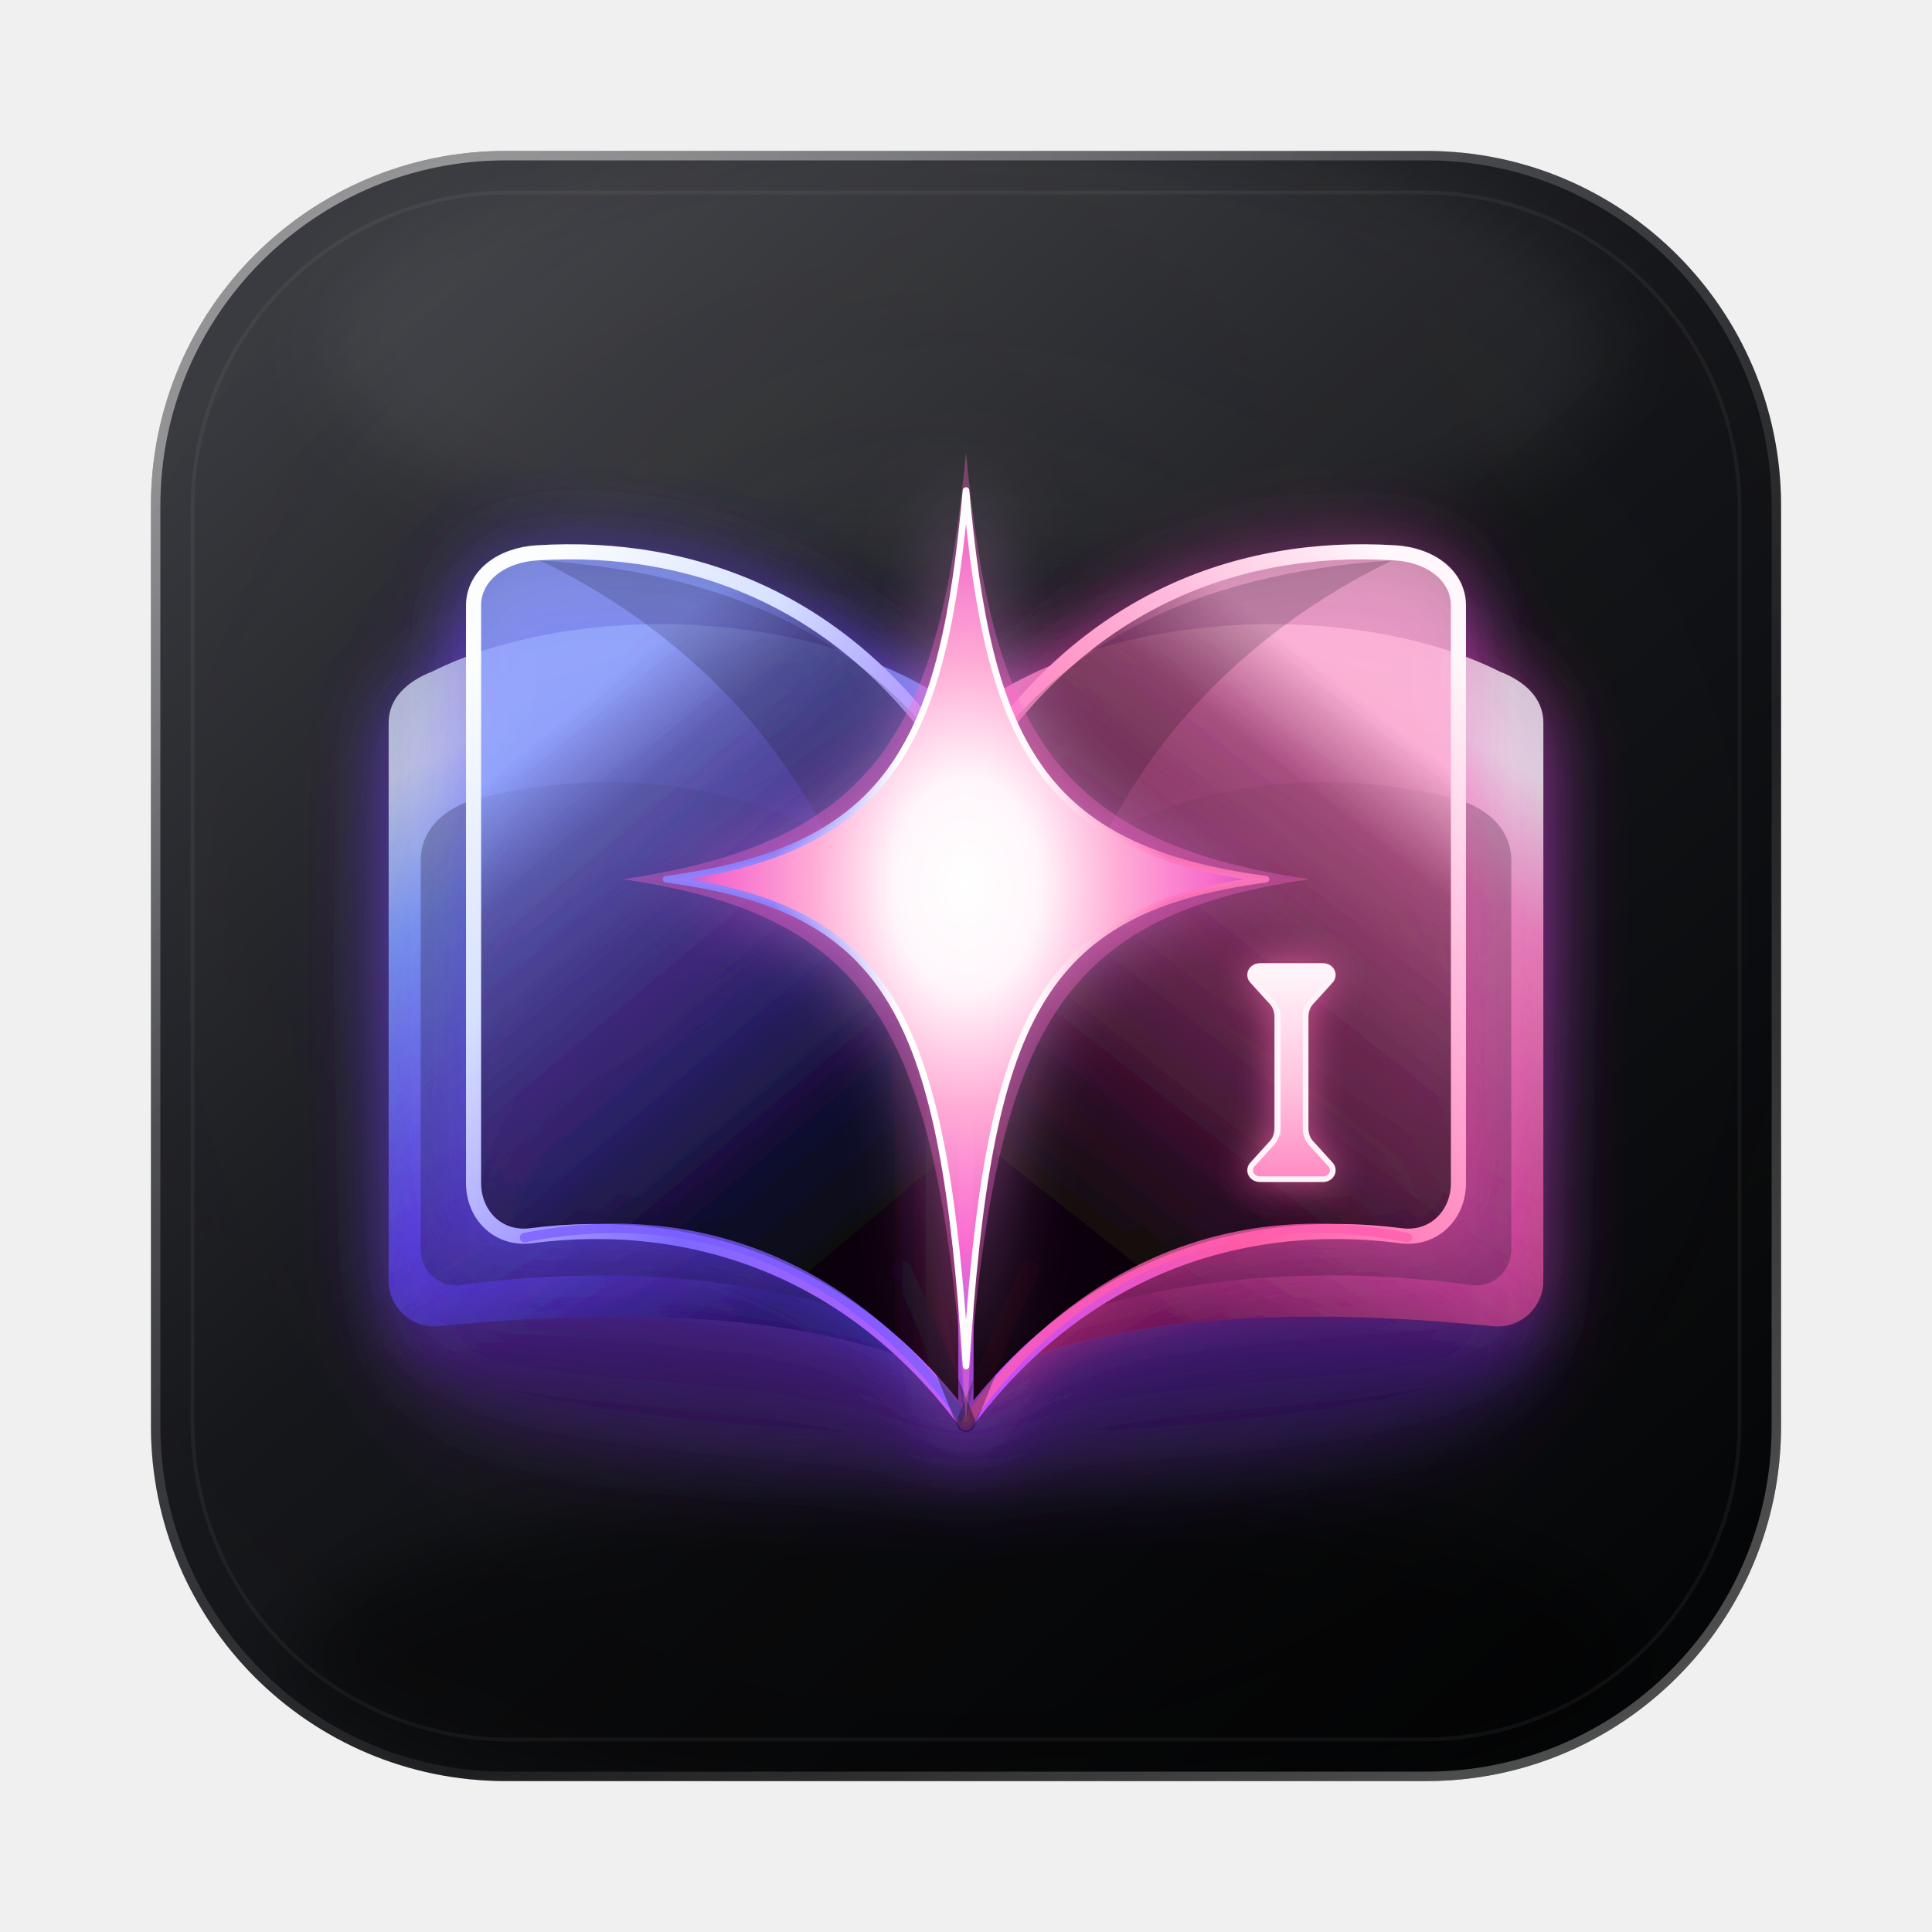
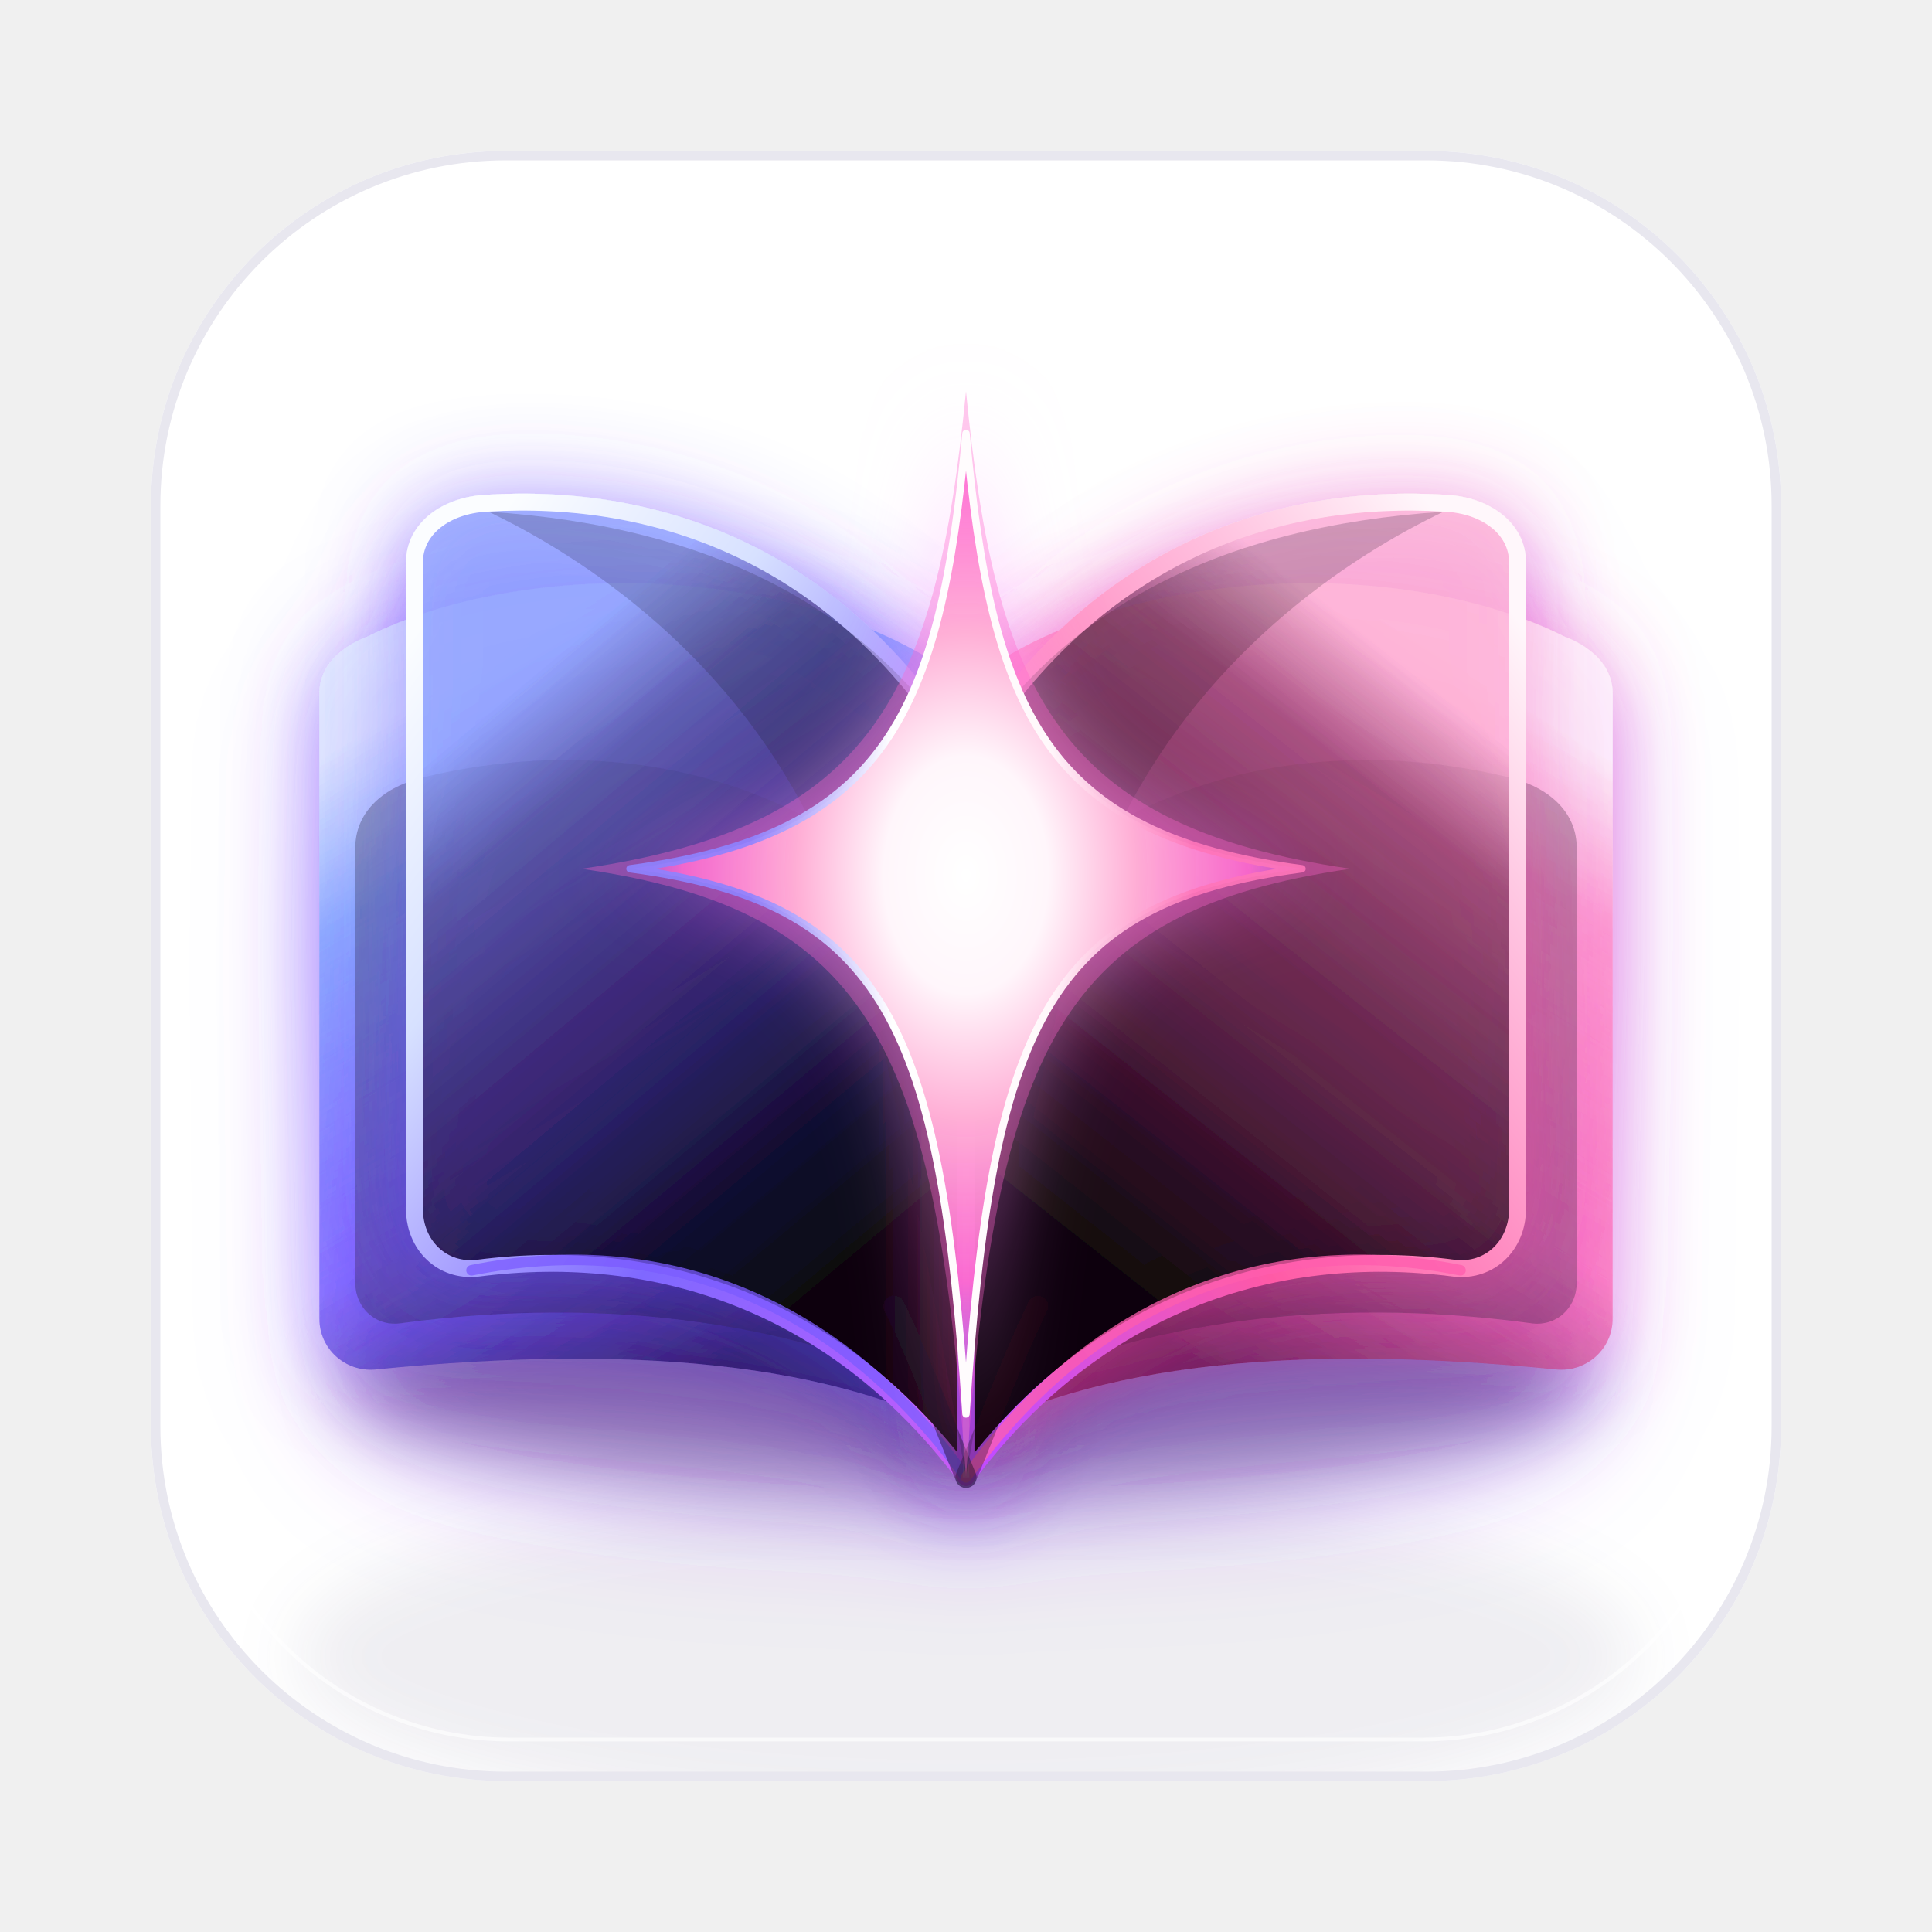
- <svg xmlns="http://www.w3.org/2000/svg" viewBox="0 0 1024 1024" width="1024" height="1024" role="img" aria-label="AI Novel IDE app icon">
+ <svg xmlns="http://www.w3.org/2000/svg" viewBox="0 0 1024 1024" width="1024" height="1024" role="img" aria-label="Nova app icon">
  <defs>
    <radialGradient id="pageGlow" cx="50%" cy="46%" r="72%">
      <stop offset="0%" stop-color="#292734" />
      <stop offset="54%" stop-color="#17171d" />
      <stop offset="100%" stop-color="#07080a" />
    </radialGradient>
    <linearGradient id="glassFill" x1="13%" y1="7%" x2="88%" y2="94%">
      <stop offset="0%" stop-color="#3b3c41" />
      <stop offset="43%" stop-color="#17181c" />
      <stop offset="100%" stop-color="#050607" />
    </linearGradient>
    <linearGradient id="glassStroke" x1="13%" y1="8%" x2="84%" y2="96%">
      <stop offset="0%" stop-color="#ffffff" stop-opacity="0.42" />
      <stop offset="28%" stop-color="#ffffff" stop-opacity="0.18" />
      <stop offset="66%" stop-color="#ffffff" stop-opacity="0.06" />
      <stop offset="100%" stop-color="#ffffff" stop-opacity="0.26" />
    </linearGradient>
    <radialGradient id="plateBloom" cx="50%" cy="48%" r="64%">
      <stop offset="0%" stop-color="#252733" stop-opacity="0.42" />
      <stop offset="52%" stop-color="#111216" stop-opacity="0.1" />
      <stop offset="100%" stop-color="#000000" stop-opacity="0" />
    </radialGradient>
    <linearGradient id="leftPageFill" x1="25%" y1="16%" x2="59%" y2="88%">
      <stop offset="0%" stop-color="#8fa4ff" stop-opacity="0.72" />
      <stop offset="17%" stop-color="#57559a" stop-opacity="0.78" />
      <stop offset="45%" stop-color="#2e2257" stop-opacity="0.82" />
      <stop offset="77%" stop-color="#130f25" stop-opacity="0.97" />
      <stop offset="100%" stop-color="#07060f" />
    </linearGradient>
    <linearGradient id="rightPageFill" x1="78%" y1="16%" x2="45%" y2="90%">
      <stop offset="0%" stop-color="#ffb4d7" stop-opacity="0.72" />
      <stop offset="17%" stop-color="#8d486e" stop-opacity="0.78" />
      <stop offset="46%" stop-color="#442138" stop-opacity="0.84" />
      <stop offset="79%" stop-color="#170d18" stop-opacity="0.97" />
      <stop offset="100%" stop-color="#080508" />
    </linearGradient>
    <linearGradient id="leftBackFill" x1="18%" y1="12%" x2="55%" y2="92%">
      <stop offset="0%" stop-color="#dfe9ff" stop-opacity="0.78" />
      <stop offset="21%" stop-color="#80a3ff" stop-opacity="0.9" />
      <stop offset="63%" stop-color="#6047ff" stop-opacity="0.7" />
      <stop offset="100%" stop-color="#25125f" stop-opacity="0.9" />
    </linearGradient>
    <linearGradient id="rightBackFill" x1="82%" y1="12%" x2="44%" y2="92%">
      <stop offset="0%" stop-color="#fff1fb" stop-opacity="0.86" />
      <stop offset="20%" stop-color="#ff8fc9" stop-opacity="0.9" />
      <stop offset="61%" stop-color="#ff5aa9" stop-opacity="0.68" />
      <stop offset="100%" stop-color="#6d174a" stop-opacity="0.88" />
    </linearGradient>
    <linearGradient id="leftEdge" x1="17%" y1="0%" x2="95%" y2="100%">
      <stop offset="0%" stop-color="#fbfdff" />
      <stop offset="25%" stop-color="#d7e1ff" />
      <stop offset="61%" stop-color="#7f68ff" />
      <stop offset="100%" stop-color="#be5cff" />
    </linearGradient>
    <linearGradient id="rightEdge" x1="84%" y1="0%" x2="10%" y2="100%">
      <stop offset="0%" stop-color="#fff7fb" />
      <stop offset="21%" stop-color="#ffc1df" />
      <stop offset="65%" stop-color="#ff5aa6" />
      <stop offset="100%" stop-color="#c14cff" />
    </linearGradient>
    <radialGradient id="starFill" cx="50%" cy="45%" r="58%">
      <stop offset="0%" stop-color="#ffffff" />
      <stop offset="21%" stop-color="#fff6fb" />
      <stop offset="43%" stop-color="#ffafd6" />
      <stop offset="72%" stop-color="#ff6bd2" stop-opacity="0.88" />
      <stop offset="100%" stop-color="#8b6cff" stop-opacity="0.1" />
    </radialGradient>
    <linearGradient id="starStroke" x1="18%" y1="48%" x2="84%" y2="48%">
      <stop offset="0%" stop-color="#8d82ff" stop-opacity="0.9" />
      <stop offset="32%" stop-color="#ffffff" />
      <stop offset="67%" stop-color="#fff8fb" />
      <stop offset="100%" stop-color="#ff75ba" stop-opacity="0.9" />
    </linearGradient>
-     <linearGradient id="romanFill" x1="50%" y1="0%" x2="50%" y2="100%">
-       <stop offset="0%" stop-color="#fff7fb" />
-       <stop offset="58%" stop-color="#ffc1dd" />
-       <stop offset="100%" stop-color="#ff8ac4" />
-     </linearGradient>
    <filter id="innerGlass" x="-10%" y="-10%" width="120%" height="120%" color-interpolation-filters="sRGB">
      <feGaussianBlur in="SourceAlpha" stdDeviation="7" result="blur" />
      <feOffset dx="0" dy="-6" result="topBlur" />
      <feComposite in="topBlur" in2="SourceAlpha" operator="arithmetic" k2="-1" k3="1" result="innerTop" />
      <feFlood flood-color="#ffffff" flood-opacity="0.18" result="white" />
      <feComposite in="white" in2="innerTop" operator="in" result="highlight" />
      <feMerge>
        <feMergeNode in="SourceGraphic" />
        <feMergeNode in="highlight" />
      </feMerge>
    </filter>
    <filter id="bookGlow" x="-30%" y="-30%" width="160%" height="160%" color-interpolation-filters="sRGB">
      <feDropShadow dx="-10" dy="0" stdDeviation="10" flood-color="#6887ff" flood-opacity="0.65" />
      <feDropShadow dx="10" dy="0" stdDeviation="10" flood-color="#ff6ab8" flood-opacity="0.65" />
      <feDropShadow dx="0" dy="18" stdDeviation="17" flood-color="#8a3cff" flood-opacity="0.52" />
    </filter>
    <filter id="edgeGlowBlue" x="-40%" y="-40%" width="180%" height="180%" color-interpolation-filters="sRGB">
      <feDropShadow dx="0" dy="0" stdDeviation="8" flood-color="#7da0ff" flood-opacity="0.9" />
      <feDropShadow dx="0" dy="0" stdDeviation="20" flood-color="#6148ff" flood-opacity="0.5" />
    </filter>
    <filter id="edgeGlowPink" x="-40%" y="-40%" width="180%" height="180%" color-interpolation-filters="sRGB">
      <feDropShadow dx="0" dy="0" stdDeviation="8" flood-color="#ff93c9" flood-opacity="0.92" />
      <feDropShadow dx="0" dy="0" stdDeviation="20" flood-color="#ff4aa5" flood-opacity="0.48" />
    </filter>
    <filter id="starGlow" x="-55%" y="-55%" width="210%" height="210%" color-interpolation-filters="sRGB">
      <feGaussianBlur stdDeviation="20" result="blur1" />
      <feColorMatrix in="blur1" type="matrix" values="1 0 0 0 0.95  0 0.7 0 0 0.12  0 0 1 0 0.84  0 0 0 0.55 0" result="pinkBlur" />
      <feMerge>
        <feMergeNode in="pinkBlur" />
        <feMergeNode in="SourceGraphic" />
      </feMerge>
    </filter>
    <filter id="softBlur" x="-30%" y="-30%" width="160%" height="160%">
      <feGaussianBlur stdDeviation="18" />
    </filter>
-     <filter id="romanGlow" x="-80%" y="-80%" width="260%" height="260%" color-interpolation-filters="sRGB">
-       <feDropShadow dx="0" dy="0" stdDeviation="4" flood-color="#fff4fa" flood-opacity="0.88" />
-       <feDropShadow dx="0" dy="0" stdDeviation="10" flood-color="#ff68b6" flood-opacity="0.7" />
-     </filter>
    <clipPath id="iconClip">
      <rect x="80" y="80" width="864" height="864" rx="188" />
    </clipPath>
  </defs>
  <g clip-path="url(#iconClip)">
-     <rect x="80" y="80" width="864" height="864" rx="188" fill="url(#glassFill)" />
-     <rect x="80" y="80" width="864" height="864" rx="188" fill="url(#plateBloom)" />
-     <ellipse cx="514" cy="184" rx="340" ry="118" fill="#ffffff" opacity="0.06" filter="url(#softBlur)" />
-     <ellipse cx="512" cy="878" rx="355" ry="88" fill="#000000" opacity="0.42" filter="url(#softBlur)" />
-     <rect x="82" y="82" width="860" height="860" rx="186" fill="none" stroke="url(#glassStroke)" stroke-width="6" filter="url(#innerGlass)" />
-     <rect x="102" y="102" width="820" height="820" rx="168" fill="none" stroke="#ffffff" stroke-opacity="0.05" stroke-width="2" />
-     <g aria-label="open book with AI sparkle" filter="url(#bookGlow)">
-       <ellipse cx="512" cy="710" rx="290" ry="52" fill="#000000" opacity="0.45" filter="url(#softBlur)" />
-       <path d="M229 356 C303 319 431 321 506 374 C519 383 526 394 526 408 L526 742 C460 701 362 690 232 703 C218 704 206 693 206 679 L206 383 C206 370 216 361 229 356 Z" fill="url(#leftBackFill)" opacity="0.92" filter="url(#edgeGlowBlue)" />
-       <path d="M795 356 C721 319 593 321 518 374 C505 383 498 394 498 408 L498 742 C564 701 662 690 792 703 C806 704 818 693 818 679 L818 383 C818 370 808 361 795 356 Z" fill="url(#rightBackFill)" opacity="0.92" filter="url(#edgeGlowPink)" />
-       <path d="M254 423 C356 398 454 429 512 506 L512 721 C438 680 342 668 245 681 C233 683 223 674 223 662 L223 456 C223 440 235 428 254 423 Z" fill="#12131a" opacity="0.28" />
-       <path d="M770 423 C668 398 570 429 512 506 L512 721 C586 680 682 668 779 681 C791 683 801 674 801 662 L801 456 C801 440 789 428 770 423 Z" fill="#141014" opacity="0.26" />
-       <path d="M285 293 C367 288 453 318 512 415 L512 754 C451 672 366 644 281 655 C264 657 251 644 251 627 L251 321 C251 305 266 294 285 293 Z" fill="url(#leftPageFill)" stroke="url(#leftEdge)" stroke-width="8" stroke-linejoin="round" filter="url(#edgeGlowBlue)" />
-       <path d="M739 293 C657 288 571 318 512 415 L512 754 C573 672 658 644 743 655 C760 657 773 644 773 627 L773 321 C773 305 758 294 739 293 Z" fill="url(#rightPageFill)" stroke="url(#rightEdge)" stroke-width="8" stroke-linejoin="round" filter="url(#edgeGlowPink)" />
-       <path d="M278 656 C367 638 451 669 512 754" fill="none" stroke="#7b5bff" stroke-width="5" stroke-linecap="round" opacity="0.75" />
-       <path d="M746 656 C657 638 573 669 512 754" fill="none" stroke="#ff5cae" stroke-width="5" stroke-linecap="round" opacity="0.75" />
-       <path d="M512 415 L512 754" fill="none" stroke="#ffffff" stroke-opacity="0.16" stroke-width="3" />
-       <path d="M512 754 C500 725 490 698 478 673" fill="none" stroke="#1b0d25" stroke-width="10" stroke-linecap="round" opacity="0.46" />
-       <path d="M512 754 C524 725 534 698 546 673" fill="none" stroke="#1d0b18" stroke-width="10" stroke-linecap="round" opacity="0.34" />
-       <path d="M512 415 C467 343 392 304 286 297 C330 318 403 365 443 453 C466 503 485 601 512 754 Z" fill="#0c0b14" opacity="0.18" />
-       <path d="M512 415 C557 343 632 304 738 297 C694 318 621 365 581 453 C558 503 539 601 512 754 Z" fill="#0c080c" opacity="0.18" />
-     </g>
-     <g filter="url(#starGlow)">
-       <path d="M512 240 C526 383 556 446 694 466 C556 486 526 551 512 754 C498 551 468 486 330 466 C468 446 498 383 512 240 Z" fill="#ff63cb" opacity="0.35" />
-       <path d="M512 260 C524 392 550 450 671 466 C550 482 524 541 512 724 C500 541 474 482 353 466 C474 450 500 392 512 260 Z" fill="url(#starFill)" stroke="url(#starStroke)" stroke-width="3.5" stroke-linejoin="round" />
-     </g>
-     <g filter="url(#romanGlow)">
-       <path d="M664 520 C661 517 663 512 668 512 L701 512 C706 512 708 517 705 520 L695 531 C693 533 692 536 692 539 L692 598 C692 601 693 604 695 606 L705 617 C708 620 706 625 701 625 L668 625 C663 625 661 620 664 617 L674 606 C676 604 677 601 677 598 L677 539 C677 536 676 533 674 531 Z" fill="url(#romanFill)" stroke="#fff2f8" stroke-width="3" stroke-linejoin="round" />
-       <path d="M678 536 L678 601" stroke="#ffffff" stroke-opacity="0.38" stroke-width="2" stroke-linecap="round" />
+     <rect x="80" y="80" width="864" height="864" rx="188" fill="#ffffff" />
+     <ellipse cx="512" cy="878" rx="355" ry="88" fill="#2f2558" opacity="0.08" filter="url(#softBlur)" />
+     <rect x="82" y="82" width="860" height="860" rx="186" fill="none" stroke="#e8e7ef" stroke-width="6" />
+     <rect x="102" y="102" width="820" height="820" rx="168" fill="none" stroke="#ffffff" stroke-opacity="0.62" stroke-width="2" />
+     <g transform="matrix(1.12 0 0 1.12 -61.44 -61.44)">
+       <g aria-label="open book with AI sparkle" filter="url(#bookGlow)">
+         <ellipse cx="512" cy="710" rx="290" ry="52" fill="#000000" opacity="0.45" filter="url(#softBlur)" />
+         <path d="M229 356 C303 319 431 321 506 374 C519 383 526 394 526 408 L526 742 C460 701 362 690 232 703 C218 704 206 693 206 679 L206 383 C206 370 216 361 229 356 Z" fill="url(#leftBackFill)" opacity="0.92" filter="url(#edgeGlowBlue)" />
+         <path d="M795 356 C721 319 593 321 518 374 C505 383 498 394 498 408 L498 742 C564 701 662 690 792 703 C806 704 818 693 818 679 L818 383 C818 370 808 361 795 356 Z" fill="url(#rightBackFill)" opacity="0.92" filter="url(#edgeGlowPink)" />
+         <path d="M254 423 C356 398 454 429 512 506 L512 721 C438 680 342 668 245 681 C233 683 223 674 223 662 L223 456 C223 440 235 428 254 423 Z" fill="#12131a" opacity="0.28" />
+         <path d="M770 423 C668 398 570 429 512 506 L512 721 C586 680 682 668 779 681 C791 683 801 674 801 662 L801 456 C801 440 789 428 770 423 Z" fill="#141014" opacity="0.26" />
+         <path d="M285 293 C367 288 453 318 512 415 L512 754 C451 672 366 644 281 655 C264 657 251 644 251 627 L251 321 C251 305 266 294 285 293 Z" fill="url(#leftPageFill)" stroke="url(#leftEdge)" stroke-width="8" stroke-linejoin="round" filter="url(#edgeGlowBlue)" />
+         <path d="M739 293 C657 288 571 318 512 415 L512 754 C573 672 658 644 743 655 C760 657 773 644 773 627 L773 321 C773 305 758 294 739 293 Z" fill="url(#rightPageFill)" stroke="url(#rightEdge)" stroke-width="8" stroke-linejoin="round" filter="url(#edgeGlowPink)" />
+         <path d="M278 656 C367 638 451 669 512 754" fill="none" stroke="#7b5bff" stroke-width="5" stroke-linecap="round" opacity="0.75" />
+         <path d="M746 656 C657 638 573 669 512 754" fill="none" stroke="#ff5cae" stroke-width="5" stroke-linecap="round" opacity="0.75" />
+         <path d="M512 415 L512 754" fill="none" stroke="#ffffff" stroke-opacity="0.16" stroke-width="3" />
+         <path d="M512 754 C500 725 490 698 478 673" fill="none" stroke="#1b0d25" stroke-width="10" stroke-linecap="round" opacity="0.46" />
+         <path d="M512 754 C524 725 534 698 546 673" fill="none" stroke="#1d0b18" stroke-width="10" stroke-linecap="round" opacity="0.34" />
+         <path d="M512 415 C467 343 392 304 286 297 C330 318 403 365 443 453 C466 503 485 601 512 754 Z" fill="#0c0b14" opacity="0.18" />
+         <path d="M512 415 C557 343 632 304 738 297 C694 318 621 365 581 453 C558 503 539 601 512 754 Z" fill="#0c080c" opacity="0.18" />
+       </g>
+       <g filter="url(#starGlow)">
+         <path d="M512 240 C526 383 556 446 694 466 C556 486 526 551 512 754 C498 551 468 486 330 466 C468 446 498 383 512 240 Z" fill="#ff63cb" opacity="0.35" />
+         <path d="M512 260 C524 392 550 450 671 466 C550 482 524 541 512 724 C500 541 474 482 353 466 C474 450 500 392 512 260 Z" fill="url(#starFill)" stroke="url(#starStroke)" stroke-width="3.5" stroke-linejoin="round" />
+       </g>
    </g>
  </g>
</svg>
